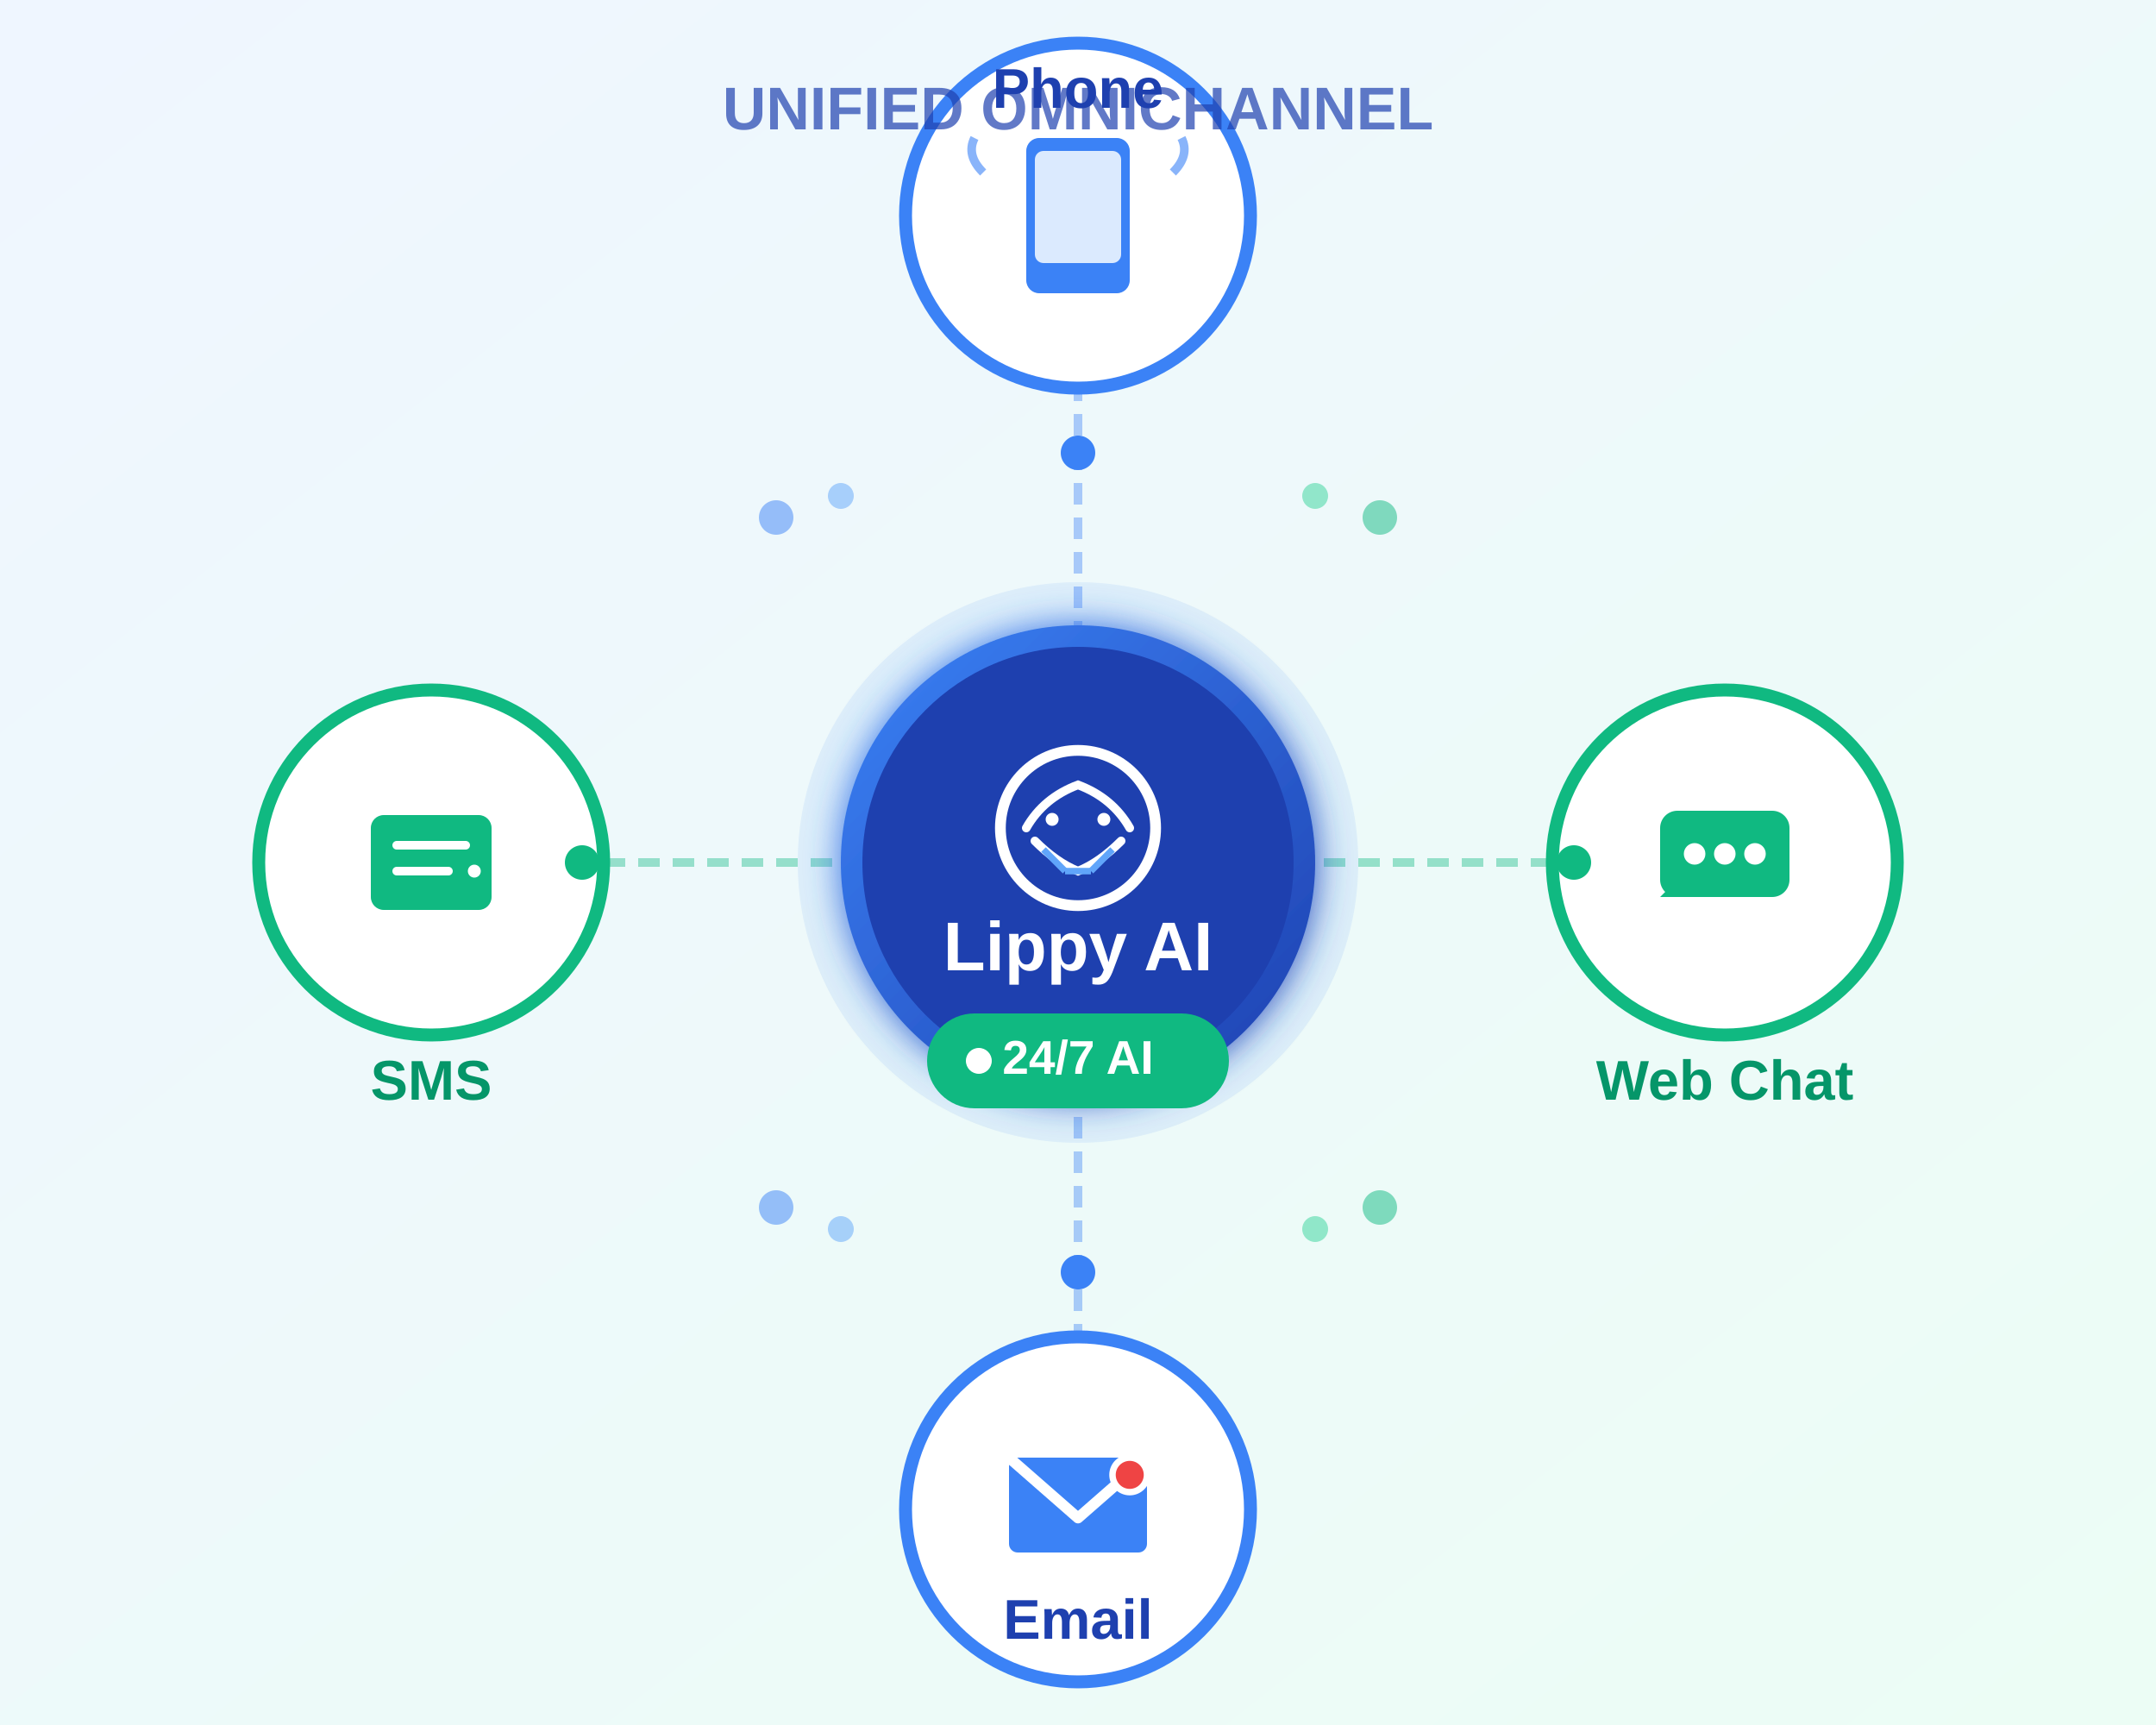
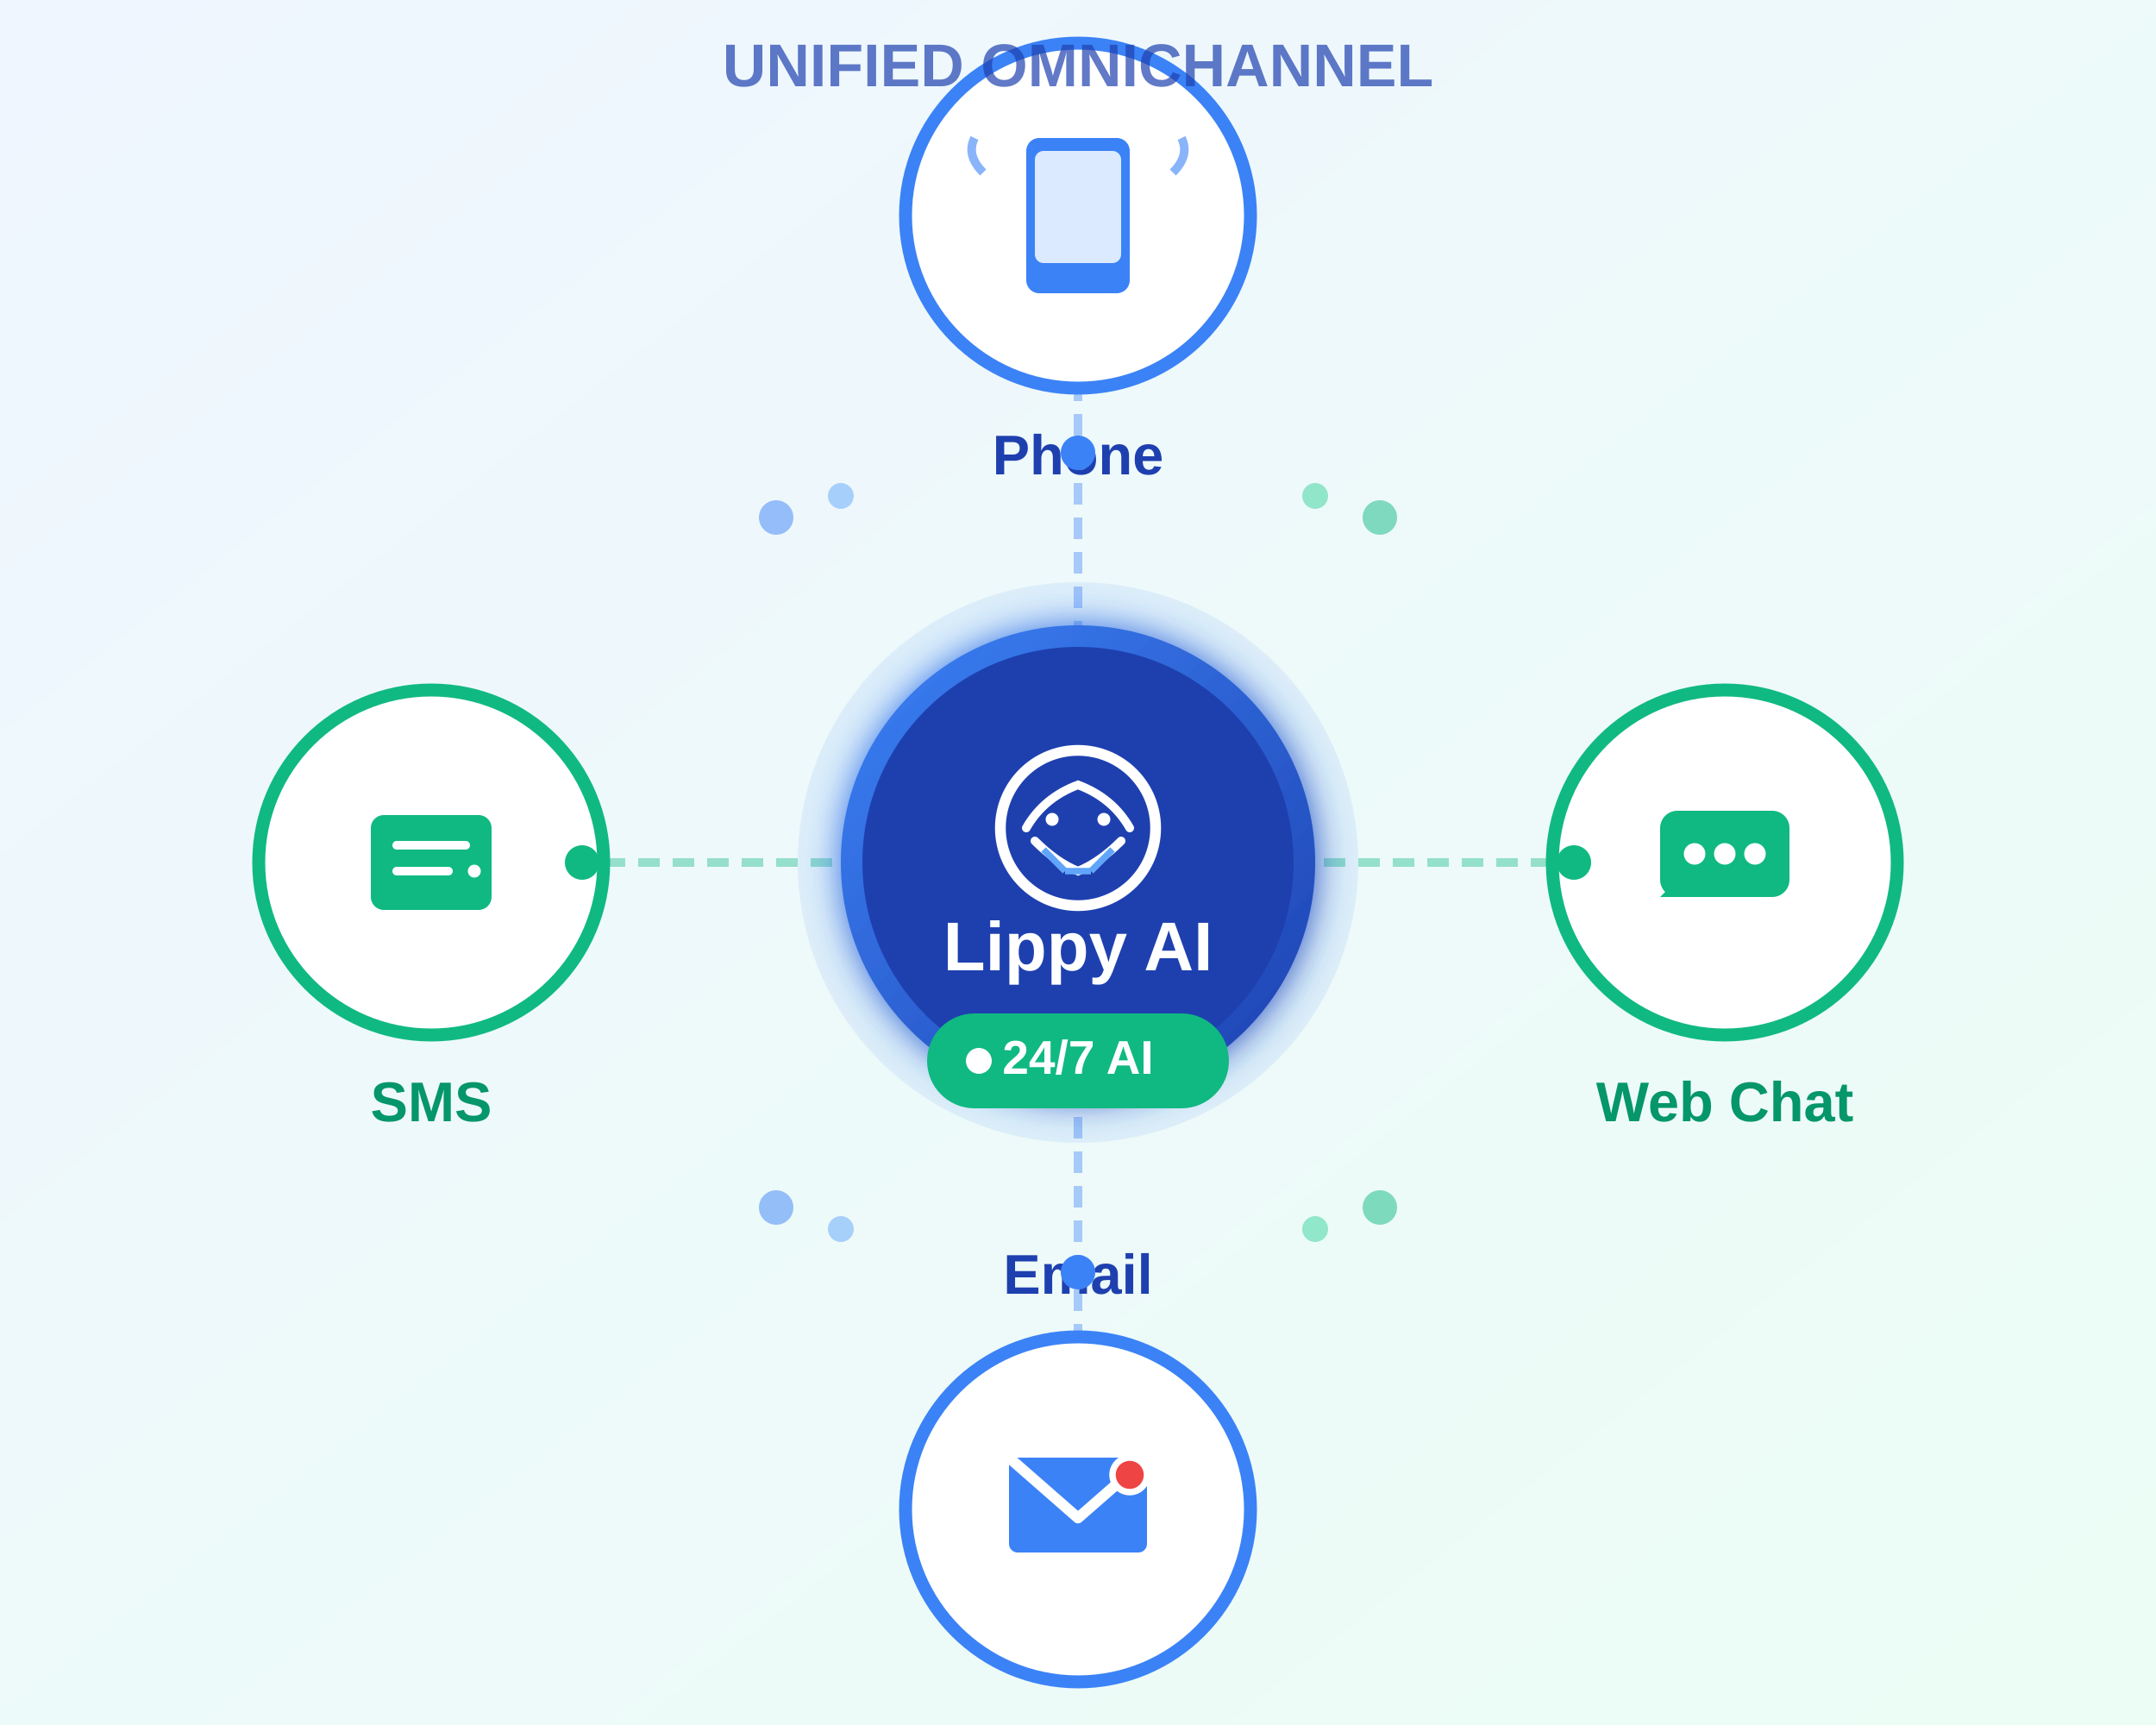
<svg xmlns="http://www.w3.org/2000/svg" width="500" height="400" viewBox="0 0 500 400" fill="none">
  <defs>
    <linearGradient id="calmBg" x1="0%" y1="0%" x2="100%" y2="100%">
      <stop offset="0%" style="stop-color:#EFF6FF;stop-opacity:1" />
      <stop offset="100%" style="stop-color:#ECFDF5;stop-opacity:1" />
    </linearGradient>
    <linearGradient id="hubGradient" x1="0%" y1="0%" x2="100%" y2="100%">
      <stop offset="0%" style="stop-color:#3B82F6;stop-opacity:1" />
      <stop offset="100%" style="stop-color:#1E40AF;stop-opacity:1" />
    </linearGradient>
    <filter id="glow">
      <feGaussianBlur stdDeviation="4" result="coloredBlur" />
      <feMerge>
        <feMergeNode in="coloredBlur" />
        <feMergeNode in="SourceGraphic" />
      </feMerge>
    </filter>
    <marker id="arrowBlue" markerWidth="10" markerHeight="10" refX="9" refY="3" orient="auto">
      <path d="M0,0 L0,6 L9,3 z" fill="#3B82F6" />
    </marker>
    <marker id="arrowGreen" markerWidth="10" markerHeight="10" refX="9" refY="3" orient="auto">
      <path d="M0,0 L0,6 L9,3 z" fill="#10B981" />
    </marker>
  </defs>
  <rect width="500" height="400" fill="url(#calmBg)" />
  <g opacity="0.4">
    <path d="M 250 80 Q 250 120 250 160" stroke="#3B82F6" stroke-width="2" fill="none" stroke-dasharray="5,3" />
    <path d="M 400 200 Q 330 200 280 200" stroke="#10B981" stroke-width="2" fill="none" stroke-dasharray="5,3" />
    <path d="M 250 320 Q 250 280 250 240" stroke="#3B82F6" stroke-width="2" fill="none" stroke-dasharray="5,3" />
    <path d="M 100 200 Q 170 200 220 200" stroke="#10B981" stroke-width="2" fill="none" stroke-dasharray="5,3" />
  </g>
  <g id="centralHub">
    <circle cx="250" cy="200" r="65" fill="#3B82F6" opacity="0.1">
      <animate attributeName="r" values="65;70;65" dur="3s" repeatCount="indefinite" />
      <animate attributeName="opacity" values="0.1;0.2;0.1" dur="3s" repeatCount="indefinite" />
    </circle>
    <circle cx="250" cy="200" r="55" fill="url(#hubGradient)" filter="url(#glow)" />
    <circle cx="250" cy="200" r="50" fill="#1E40AF" />
    <g transform="translate(250, 200)">
      <circle cx="0" cy="-8" r="18" fill="none" stroke="white" stroke-width="2.5" />
      <path d="M -12 -8 Q -8 -15 0 -18 Q 8 -15 12 -8" fill="none" stroke="white" stroke-width="2" stroke-linecap="round" />
      <path d="M -10 -5 Q -5 0 0 2 Q 5 0 10 -5" fill="none" stroke="white" stroke-width="2" stroke-linecap="round" />
      <circle cx="-6" cy="-10" r="1.5" fill="white" />
      <circle cx="6" cy="-10" r="1.5" fill="white" />
      <line x1="-8" y1="-3" x2="-3" y2="2" stroke="#60A5FA" stroke-width="1.5" />
      <line x1="8" y1="-3" x2="3" y2="2" stroke="#60A5FA" stroke-width="1.5" />
      <line x1="-3" y1="2" x2="3" y2="2" stroke="#60A5FA" stroke-width="1.5" />
    </g>
    <text x="250" y="225" font-family="-apple-system, BlinkMacSystemFont, 'Segoe UI', Arial, sans-serif" font-size="16" font-weight="700" fill="white" text-anchor="middle">Lippy AI</text>
    <rect x="215" y="235" width="70" height="22" rx="11" fill="#10B981" />
    <circle cx="227" cy="246" r="3" fill="white">
      <animate attributeName="opacity" values="1;0.4;1" dur="2s" repeatCount="indefinite" />
    </circle>
    <text x="250" y="249" font-family="Arial, sans-serif" font-size="11" font-weight="700" fill="white" text-anchor="middle">24/7 AI</text>
  </g>
  <g id="phoneChannel">
    <circle cx="250" cy="50" r="40" fill="white" stroke="#3B82F6" stroke-width="3" />
    <g transform="translate(250, 50)">
      <rect x="-12" y="-18" width="24" height="36" rx="3" fill="#3B82F6" />
      <rect x="-10" y="-15" width="20" height="26" rx="2" fill="#DBEAFE" />
      <circle cx="0" cy="14" r="3" fill="#3B82F6" />
      <path d="M -22 -10 Q -26 -14 -24 -18" stroke="#3B82F6" stroke-width="2" fill="none" opacity="0.6">
        <animate attributeName="opacity" values="0.3;0.8;0.3" dur="2s" repeatCount="indefinite" />
      </path>
      <path d="M 22 -10 Q 26 -14 24 -18" stroke="#3B82F6" stroke-width="2" fill="none" opacity="0.6">
        <animate attributeName="opacity" values="0.3;0.8;0.3" dur="2s" begin="0.3s" repeatCount="indefinite" />
      </path>
    </g>
-     <text x="250" y="25" font-family="Arial, sans-serif" font-size="13" font-weight="600" fill="#1E40AF" text-anchor="middle">Phone</text>
+     <text x="250" y="110" font-family="Arial, sans-serif" font-size="13" font-weight="600" fill="#1E40AF" text-anchor="middle">Phone</text>
    <circle cx="250" cy="105" r="4" fill="#3B82F6">
      <animate attributeName="cy" values="105;145;145" dur="2s" repeatCount="indefinite" />
      <animate attributeName="opacity" values="1;0;0" dur="2s" repeatCount="indefinite" />
    </circle>
  </g>
  <g id="chatChannel">
    <circle cx="400" cy="200" r="40" fill="white" stroke="#10B981" stroke-width="3" />
    <g transform="translate(400, 200)">
      <rect x="-15" y="-12" width="30" height="20" rx="4" fill="#10B981" />
      <path d="M -15 8 L -10 3 L -5 8" fill="#10B981" />
      <circle cx="-7" cy="-2" r="2.5" fill="white" />
      <circle cx="0" cy="-2" r="2.5" fill="white" />
      <circle cx="7" cy="-2" r="2.5" fill="white" />
    </g>
-     <text x="400" y="255" font-family="Arial, sans-serif" font-size="13" font-weight="600" fill="#059669" text-anchor="middle">Web Chat</text>
+     <text x="400" y="260" font-family="Arial, sans-serif" font-size="13" font-weight="600" fill="#059669" text-anchor="middle">Web Chat</text>
    <circle cx="365" cy="200" r="4" fill="#10B981">
      <animate attributeName="cx" values="365;315;315" dur="2s" repeatCount="indefinite" />
      <animate attributeName="opacity" values="1;0;0" dur="2s" repeatCount="indefinite" />
    </circle>
  </g>
  <g id="emailChannel">
    <circle cx="250" cy="350" r="40" fill="white" stroke="#3B82F6" stroke-width="3" />
    <g transform="translate(250, 350)">
      <rect x="-16" y="-12" width="32" height="22" rx="2" fill="#3B82F6" />
      <path d="M -16 -12 L 0 2 L 16 -12" stroke="white" stroke-width="2.5" fill="none" stroke-linecap="round" stroke-linejoin="round" />
      <circle cx="12" cy="-8" r="4" fill="#EF4444" stroke="white" stroke-width="1.5" />
    </g>
-     <text x="250" y="380" font-family="Arial, sans-serif" font-size="13" font-weight="600" fill="#1E40AF" text-anchor="middle">Email</text>
+     <text x="250" y="300" font-family="Arial, sans-serif" font-size="13" font-weight="600" fill="#1E40AF" text-anchor="middle">Email</text>
    <circle cx="250" cy="295" r="4" fill="#3B82F6">
      <animate attributeName="cy" values="295;255;255" dur="2s" repeatCount="indefinite" />
      <animate attributeName="opacity" values="1;0;0" dur="2s" repeatCount="indefinite" />
    </circle>
  </g>
  <g id="smsChannel">
    <circle cx="100" cy="200" r="40" fill="white" stroke="#10B981" stroke-width="3" />
    <g transform="translate(100, 200)">
      <rect x="-14" y="-11" width="28" height="22" rx="3" fill="#10B981" />
      <line x1="-8" y1="-4" x2="8" y2="-4" stroke="white" stroke-width="2" stroke-linecap="round" />
      <line x1="-8" y1="2" x2="4" y2="2" stroke="white" stroke-width="2" stroke-linecap="round" />
      <circle cx="10" cy="2" r="1.5" fill="white" />
    </g>
-     <text x="100" y="255" font-family="Arial, sans-serif" font-size="13" font-weight="600" fill="#059669" text-anchor="middle">SMS</text>
+     <text x="100" y="260" font-family="Arial, sans-serif" font-size="13" font-weight="600" fill="#059669" text-anchor="middle">SMS</text>
    <circle cx="135" cy="200" r="4" fill="#10B981">
      <animate attributeName="cx" values="135;185;185" dur="2s" repeatCount="indefinite" />
      <animate attributeName="opacity" values="1;0;0" dur="2s" repeatCount="indefinite" />
    </circle>
  </g>
  <g opacity="0.5">
    <circle cx="180" cy="120" r="4" fill="#3B82F6" />
    <circle cx="195" cy="115" r="3" fill="#60A5FA" />
    <circle cx="320" cy="120" r="4" fill="#10B981" />
    <circle cx="305" cy="115" r="3" fill="#34D399" />
    <circle cx="180" cy="280" r="4" fill="#3B82F6" />
    <circle cx="195" cy="285" r="3" fill="#60A5FA" />
    <circle cx="320" cy="280" r="4" fill="#10B981" />
    <circle cx="305" cy="285" r="3" fill="#34D399" />
  </g>
-   <text x="250" y="30" font-family="Arial, sans-serif" font-size="14" font-weight="700" fill="#1E40AF" text-anchor="middle" opacity="0.7">UNIFIED OMNICHANNEL</text>
+   <text x="250" y="20" font-family="Arial, sans-serif" font-size="14" font-weight="700" fill="#1E40AF" text-anchor="middle" opacity="0.7">UNIFIED OMNICHANNEL</text>
</svg>
